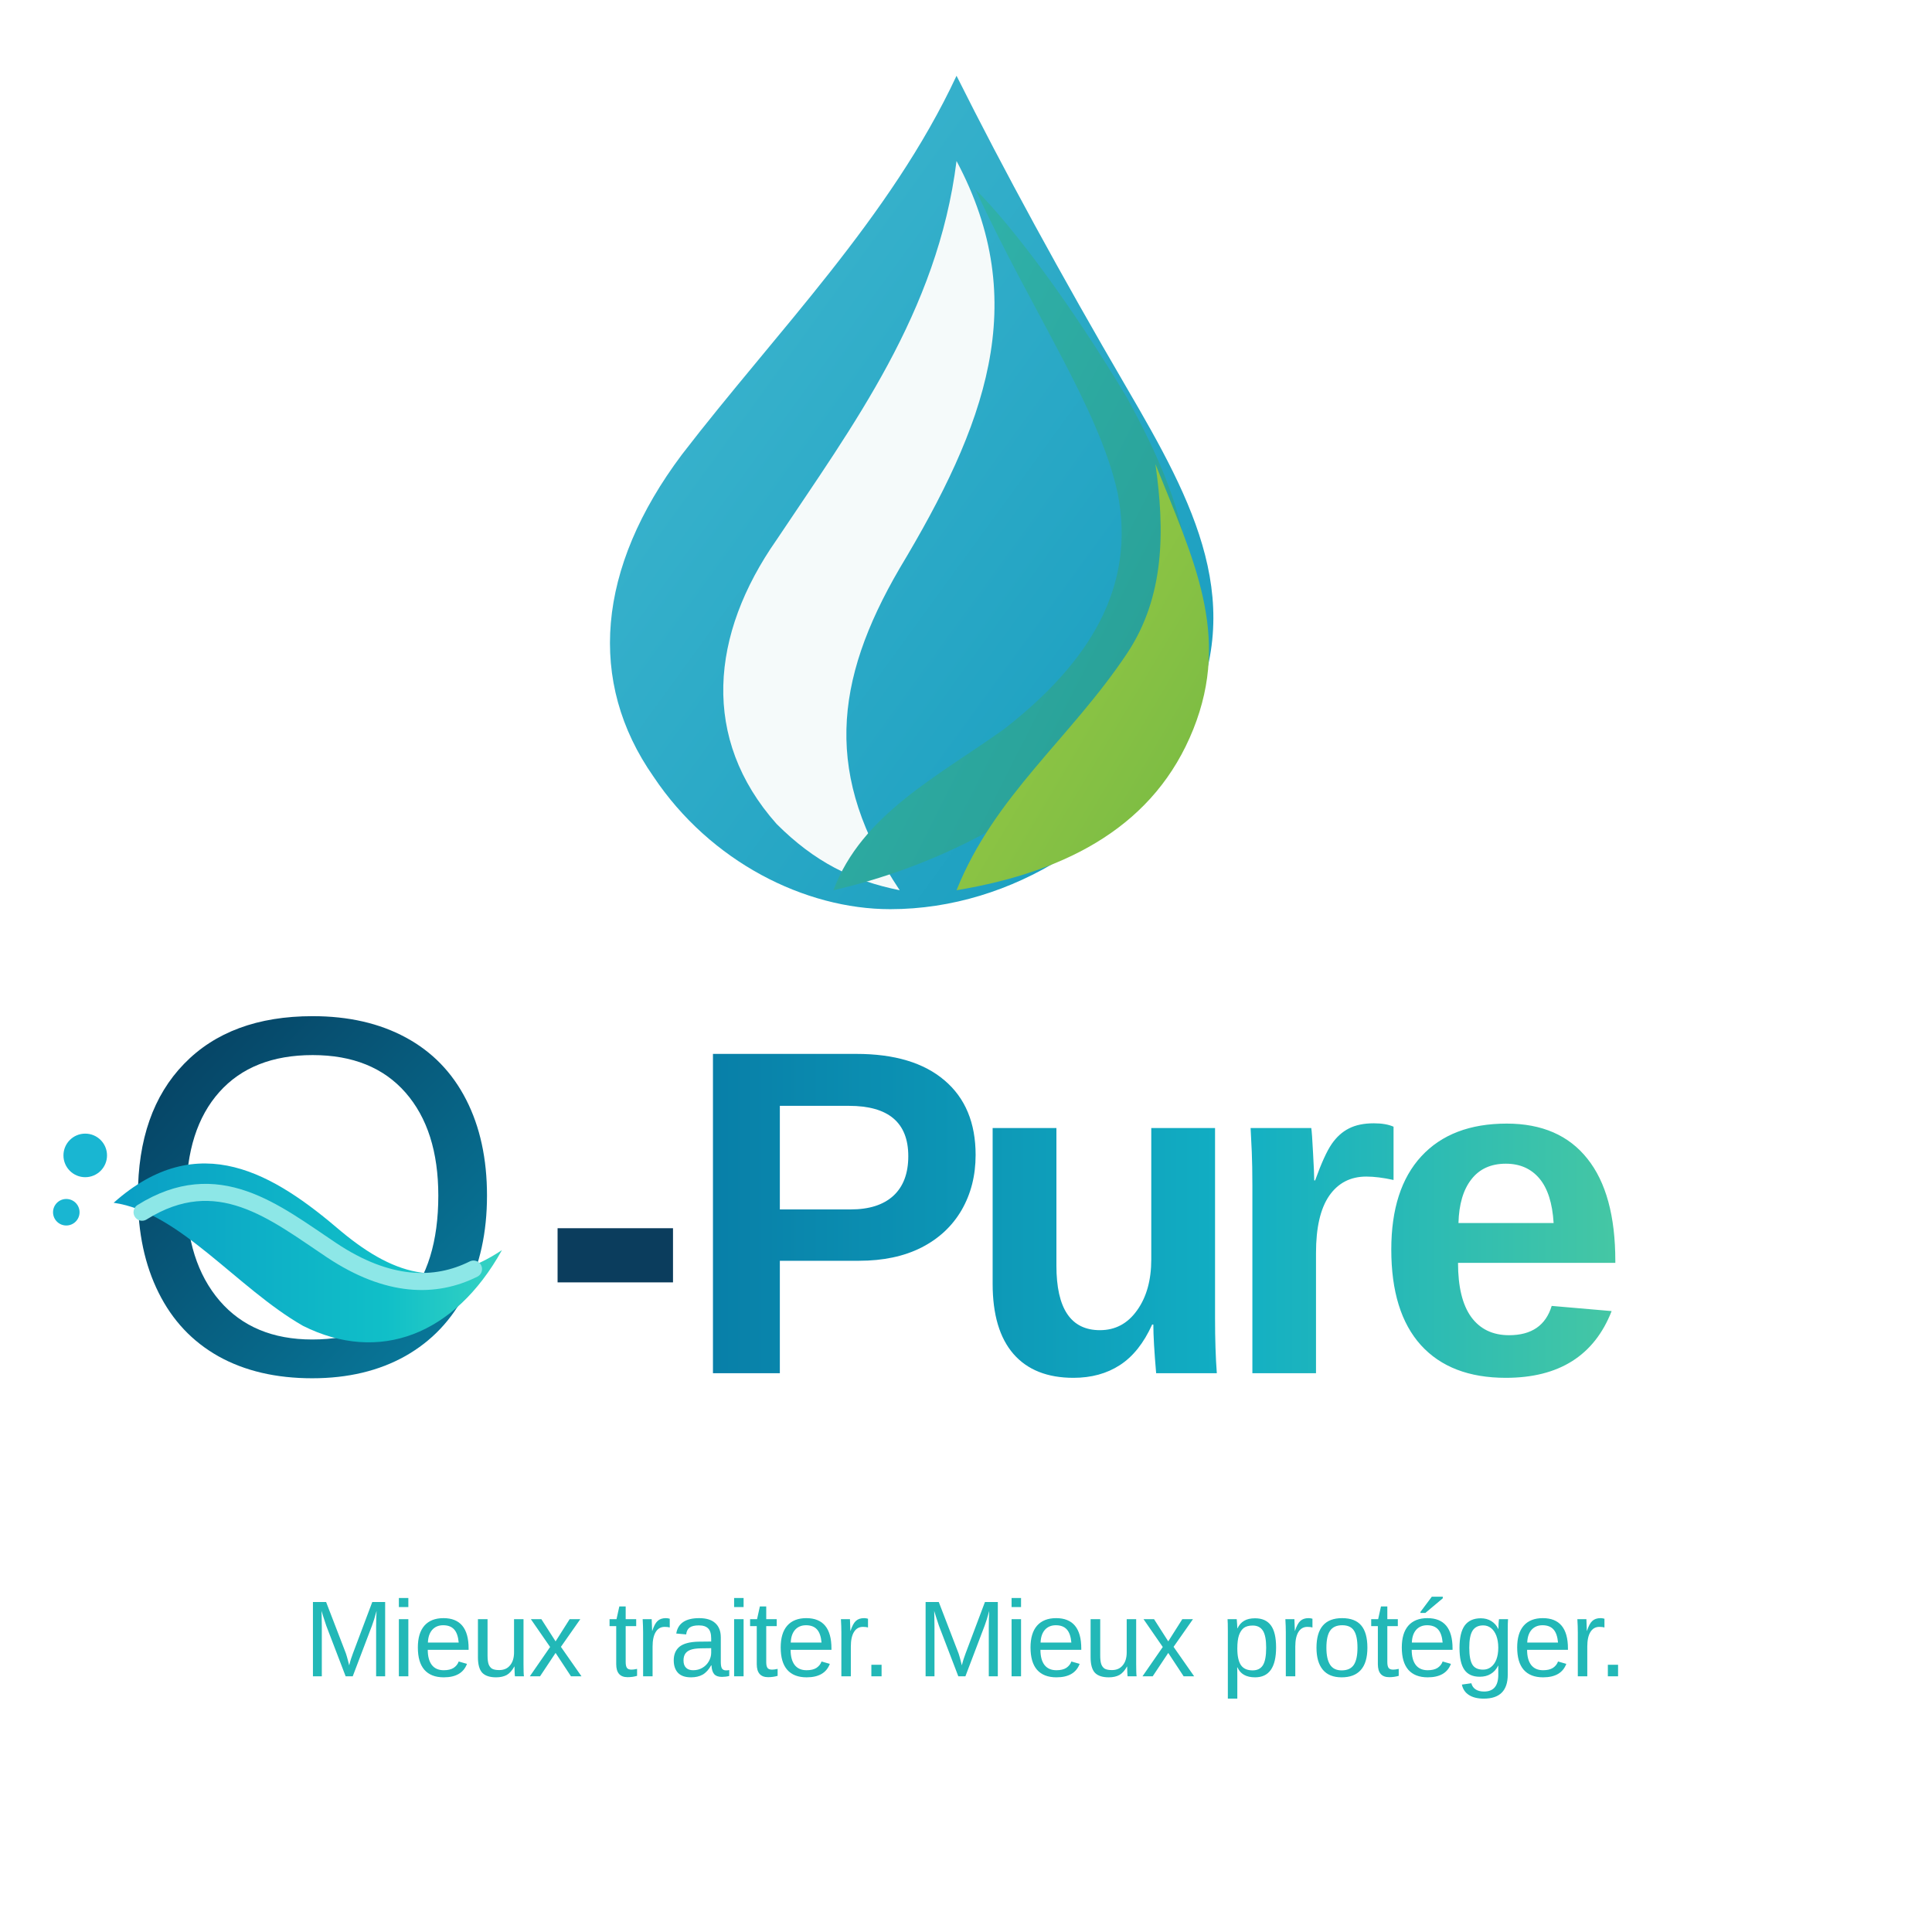
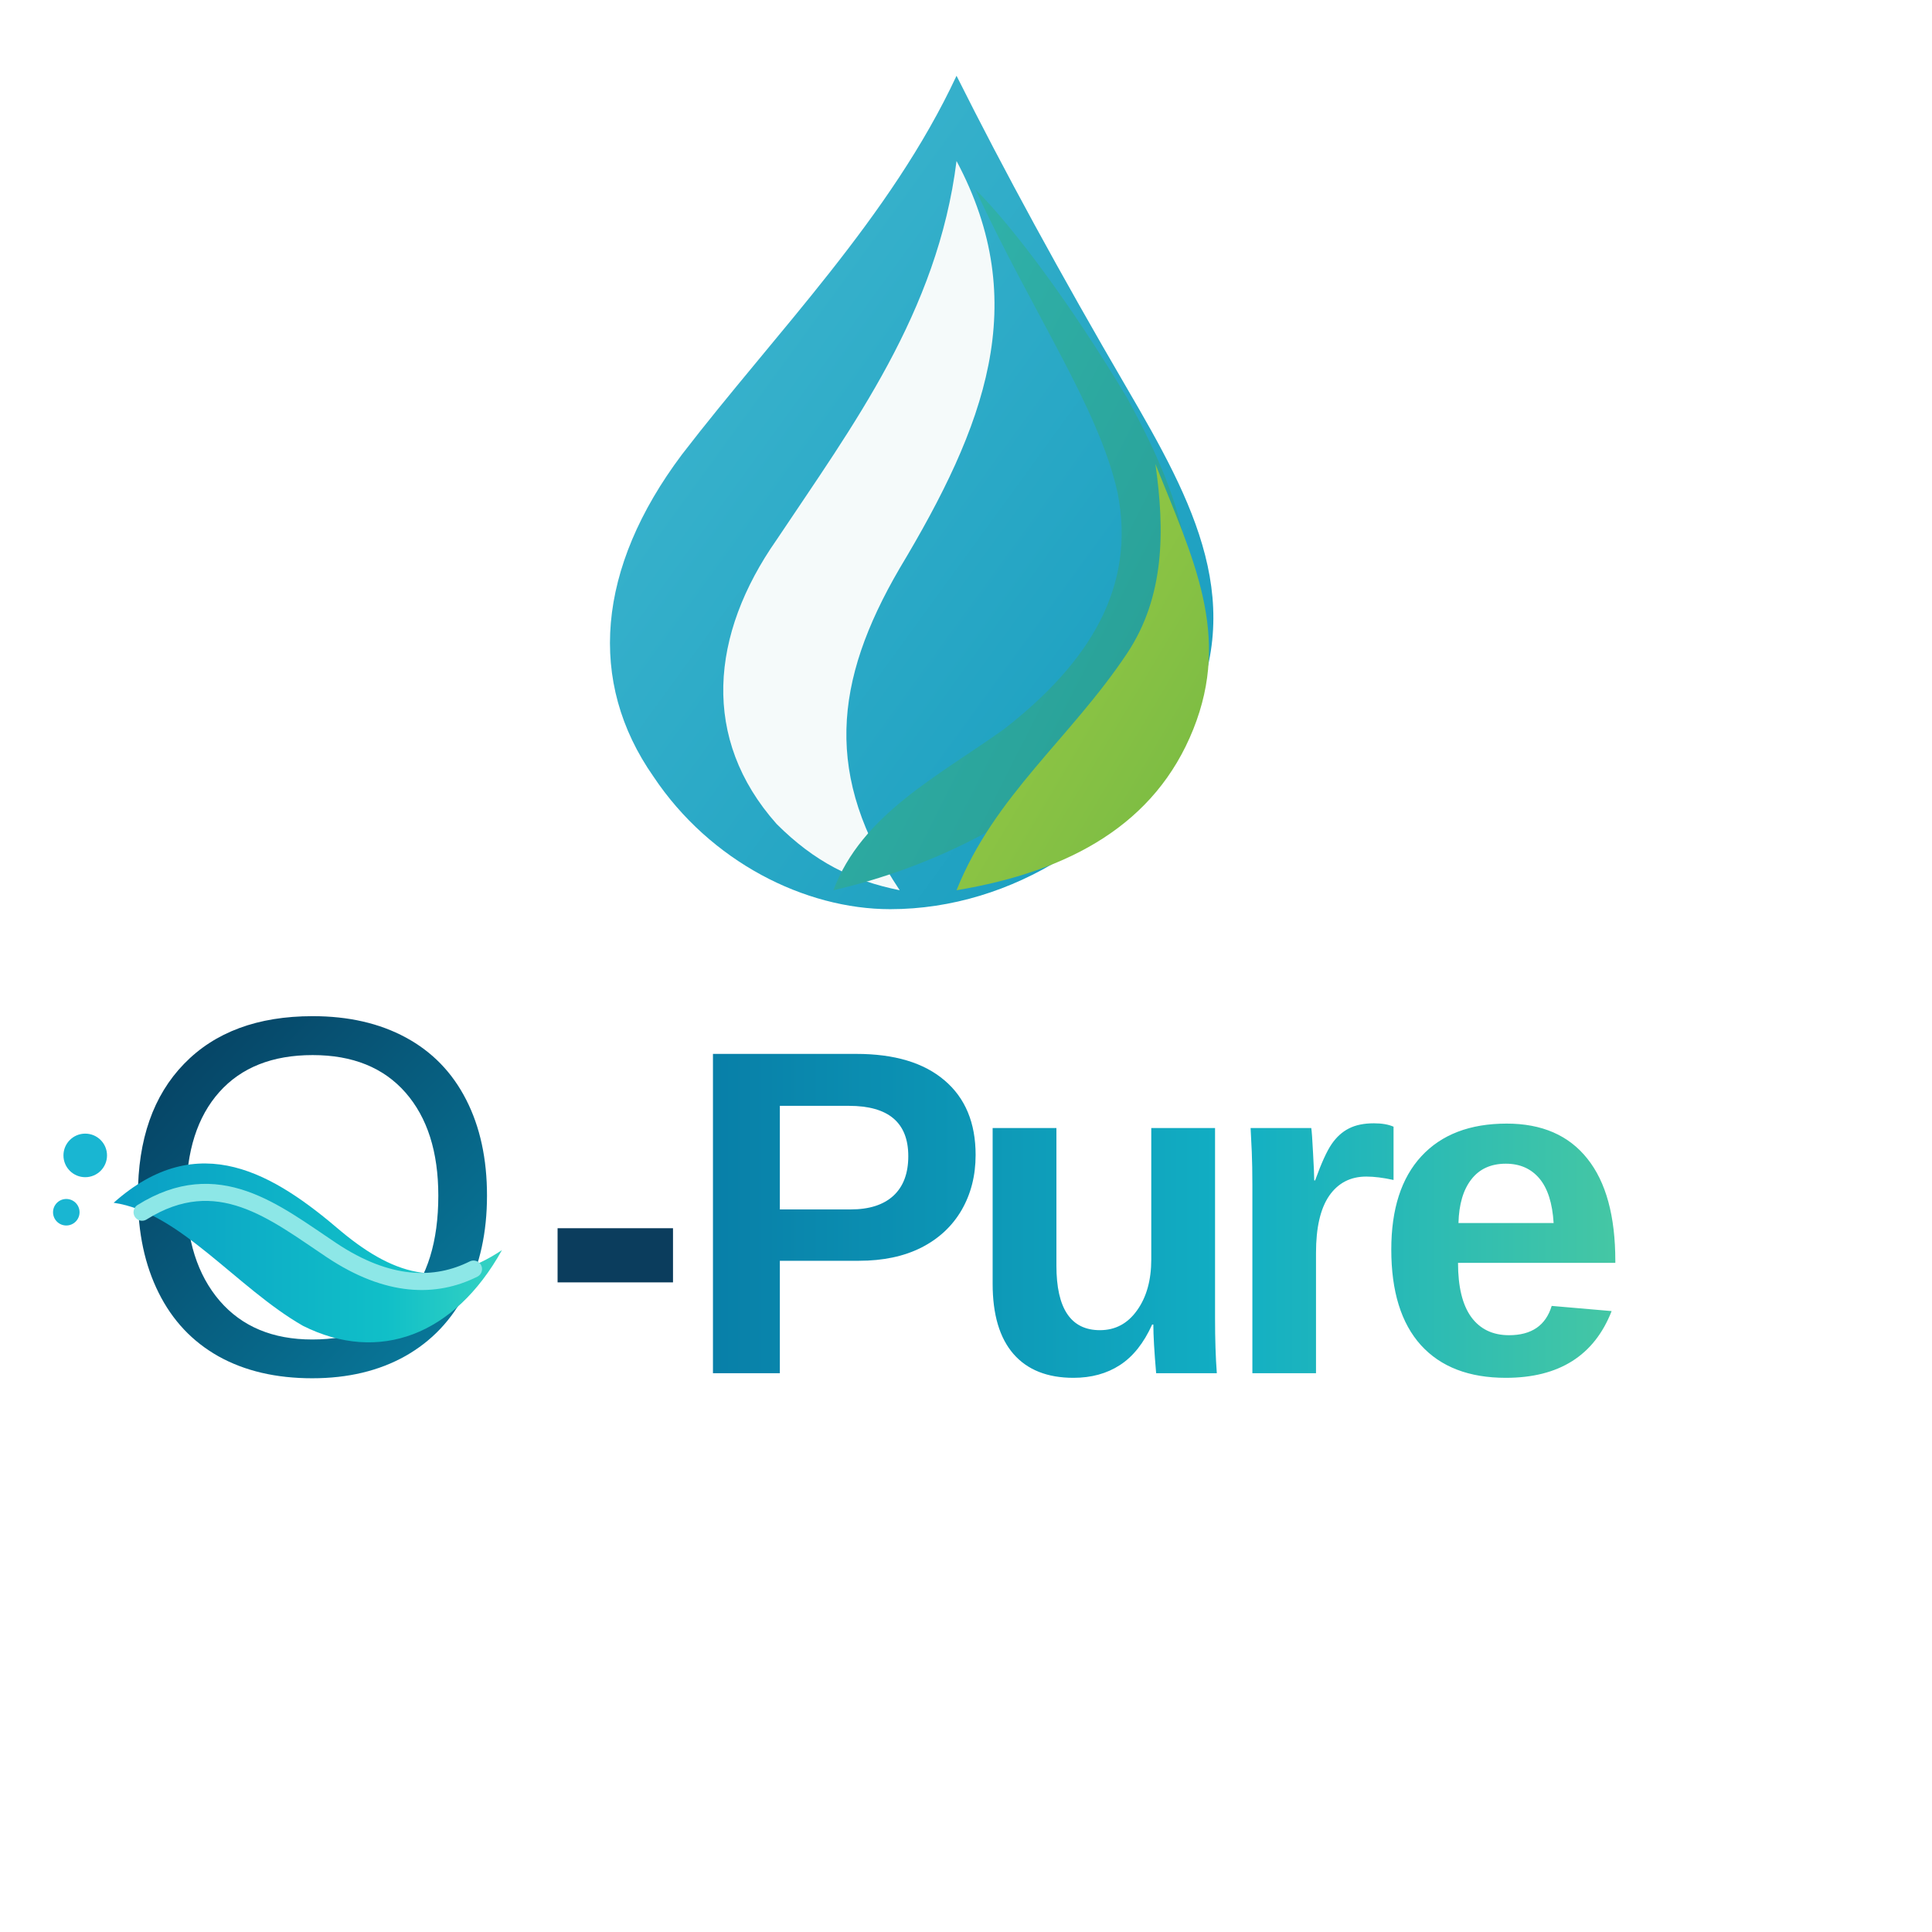
<svg xmlns="http://www.w3.org/2000/svg" width="204" height="204" viewBox="0 0 204 204">
  <defs>
    <linearGradient id="leafBlue" x1="0" y1="0" x2="1" y2="1">
      <stop offset="0" stop-color="#43B9D0" />
      <stop offset="1" stop-color="#159BBE" />
    </linearGradient>
    <linearGradient id="leafTeal" x1="0" y1="0" x2="1" y2="1">
      <stop offset="0" stop-color="#32B7B0" />
      <stop offset="1" stop-color="#279B91" />
    </linearGradient>
    <linearGradient id="leafGreen" x1="0" y1="0" x2="1" y2="1">
      <stop offset="0" stop-color="#A0CD45" />
      <stop offset="1" stop-color="#75B943" />
    </linearGradient>
    <linearGradient id="wordO" x1="0" y1="0" x2="1" y2="1">
      <stop offset="0" stop-color="#063D5E" />
      <stop offset="1" stop-color="#087EA0" />
    </linearGradient>
    <linearGradient id="wordPure" x1="0" y1="0" x2="1" y2="0">
      <stop offset="0" stop-color="#087FA8" />
      <stop offset="0.58" stop-color="#12AFC4" />
      <stop offset="1" stop-color="#45C7A4" />
    </linearGradient>
    <linearGradient id="wave" x1="0" y1="0" x2="1" y2="0">
      <stop offset="0" stop-color="#0A9EC5" />
      <stop offset="0.7" stop-color="#10BFC8" />
      <stop offset="1" stop-color="#36D3C2" />
    </linearGradient>
  </defs>
  <g id="symbole-goutte">
    <path d="M101 8              C94 23 82 35 72 48              C63 60 62 72 69 82              C75 91 85 96 94 96              C107 96 119 88 125 77              C132 64 126 53 119 41              C112 29 106 18 101 8 Z" fill="url(#leafBlue)" />
    <path d="M101 17              C99 33 90 45 82 57              C75 67 74 78 82 87              C86 91 90 93 95 94              C87 82 88 72 95 60              C104 45 109 32 101 17 Z" fill="#F5FAFA" />
    <path d="M103 20              C109 33 116 43 118 52              C120 62 115 70 106 77              C99 82 91 86 88 94              C101 91 113 84 121 74              C129 64 125 53 119 42              C113 32 107 24 103 20 Z" fill="url(#leafTeal)" />
    <path d="M122 49              C126 59 130 67 126 77              C122 87 113 92 101 94              C105 84 113 78 119 69              C123 63 123 56 122 49 Z" fill="url(#leafGreen)" />
  </g>
  <g id="nom">
    <text x="12" y="145" font-family="Montserrat, Arial, sans-serif" font-size="54" font-weight="500" letter-spacing="-3.8" fill="url(#wordO)">O</text>
    <text x="57" y="145" font-family="Montserrat, Arial, sans-serif" font-size="48" font-weight="700" letter-spacing="-2" fill="#0B3D5D">-</text>
    <text x="72" y="145" font-family="Montserrat, Arial, sans-serif" font-size="49" font-weight="700" letter-spacing="-2.9" fill="url(#wordPure)">Pure</text>
  </g>
  <g id="vague">
    <path d="M12 127              C21 119 29 124 36 130              C42 135 47 136 53 132              C48 141 40 144 32 140              C25 136 19 128 12 127 Z" fill="url(#wave)" />
    <path d="M15 128 C23 123 29 128 35 132 C41 136 46 136 50 134" fill="none" stroke="#8DE7E7" stroke-width="1.8" stroke-linecap="round" />
    <circle cx="9" cy="122" r="2.3" fill="#19B6D2" />
    <circle cx="7" cy="128" r="1.4" fill="#19B6D2" />
  </g>
-   <text x="102" y="177" text-anchor="middle" font-family="Montserrat, Arial, sans-serif" font-size="11.4" font-weight="400" letter-spacing="-0.25" fill="#22B8B7">
-     Mieux traiter. Mieux protéger.
-   </text>
</svg>
